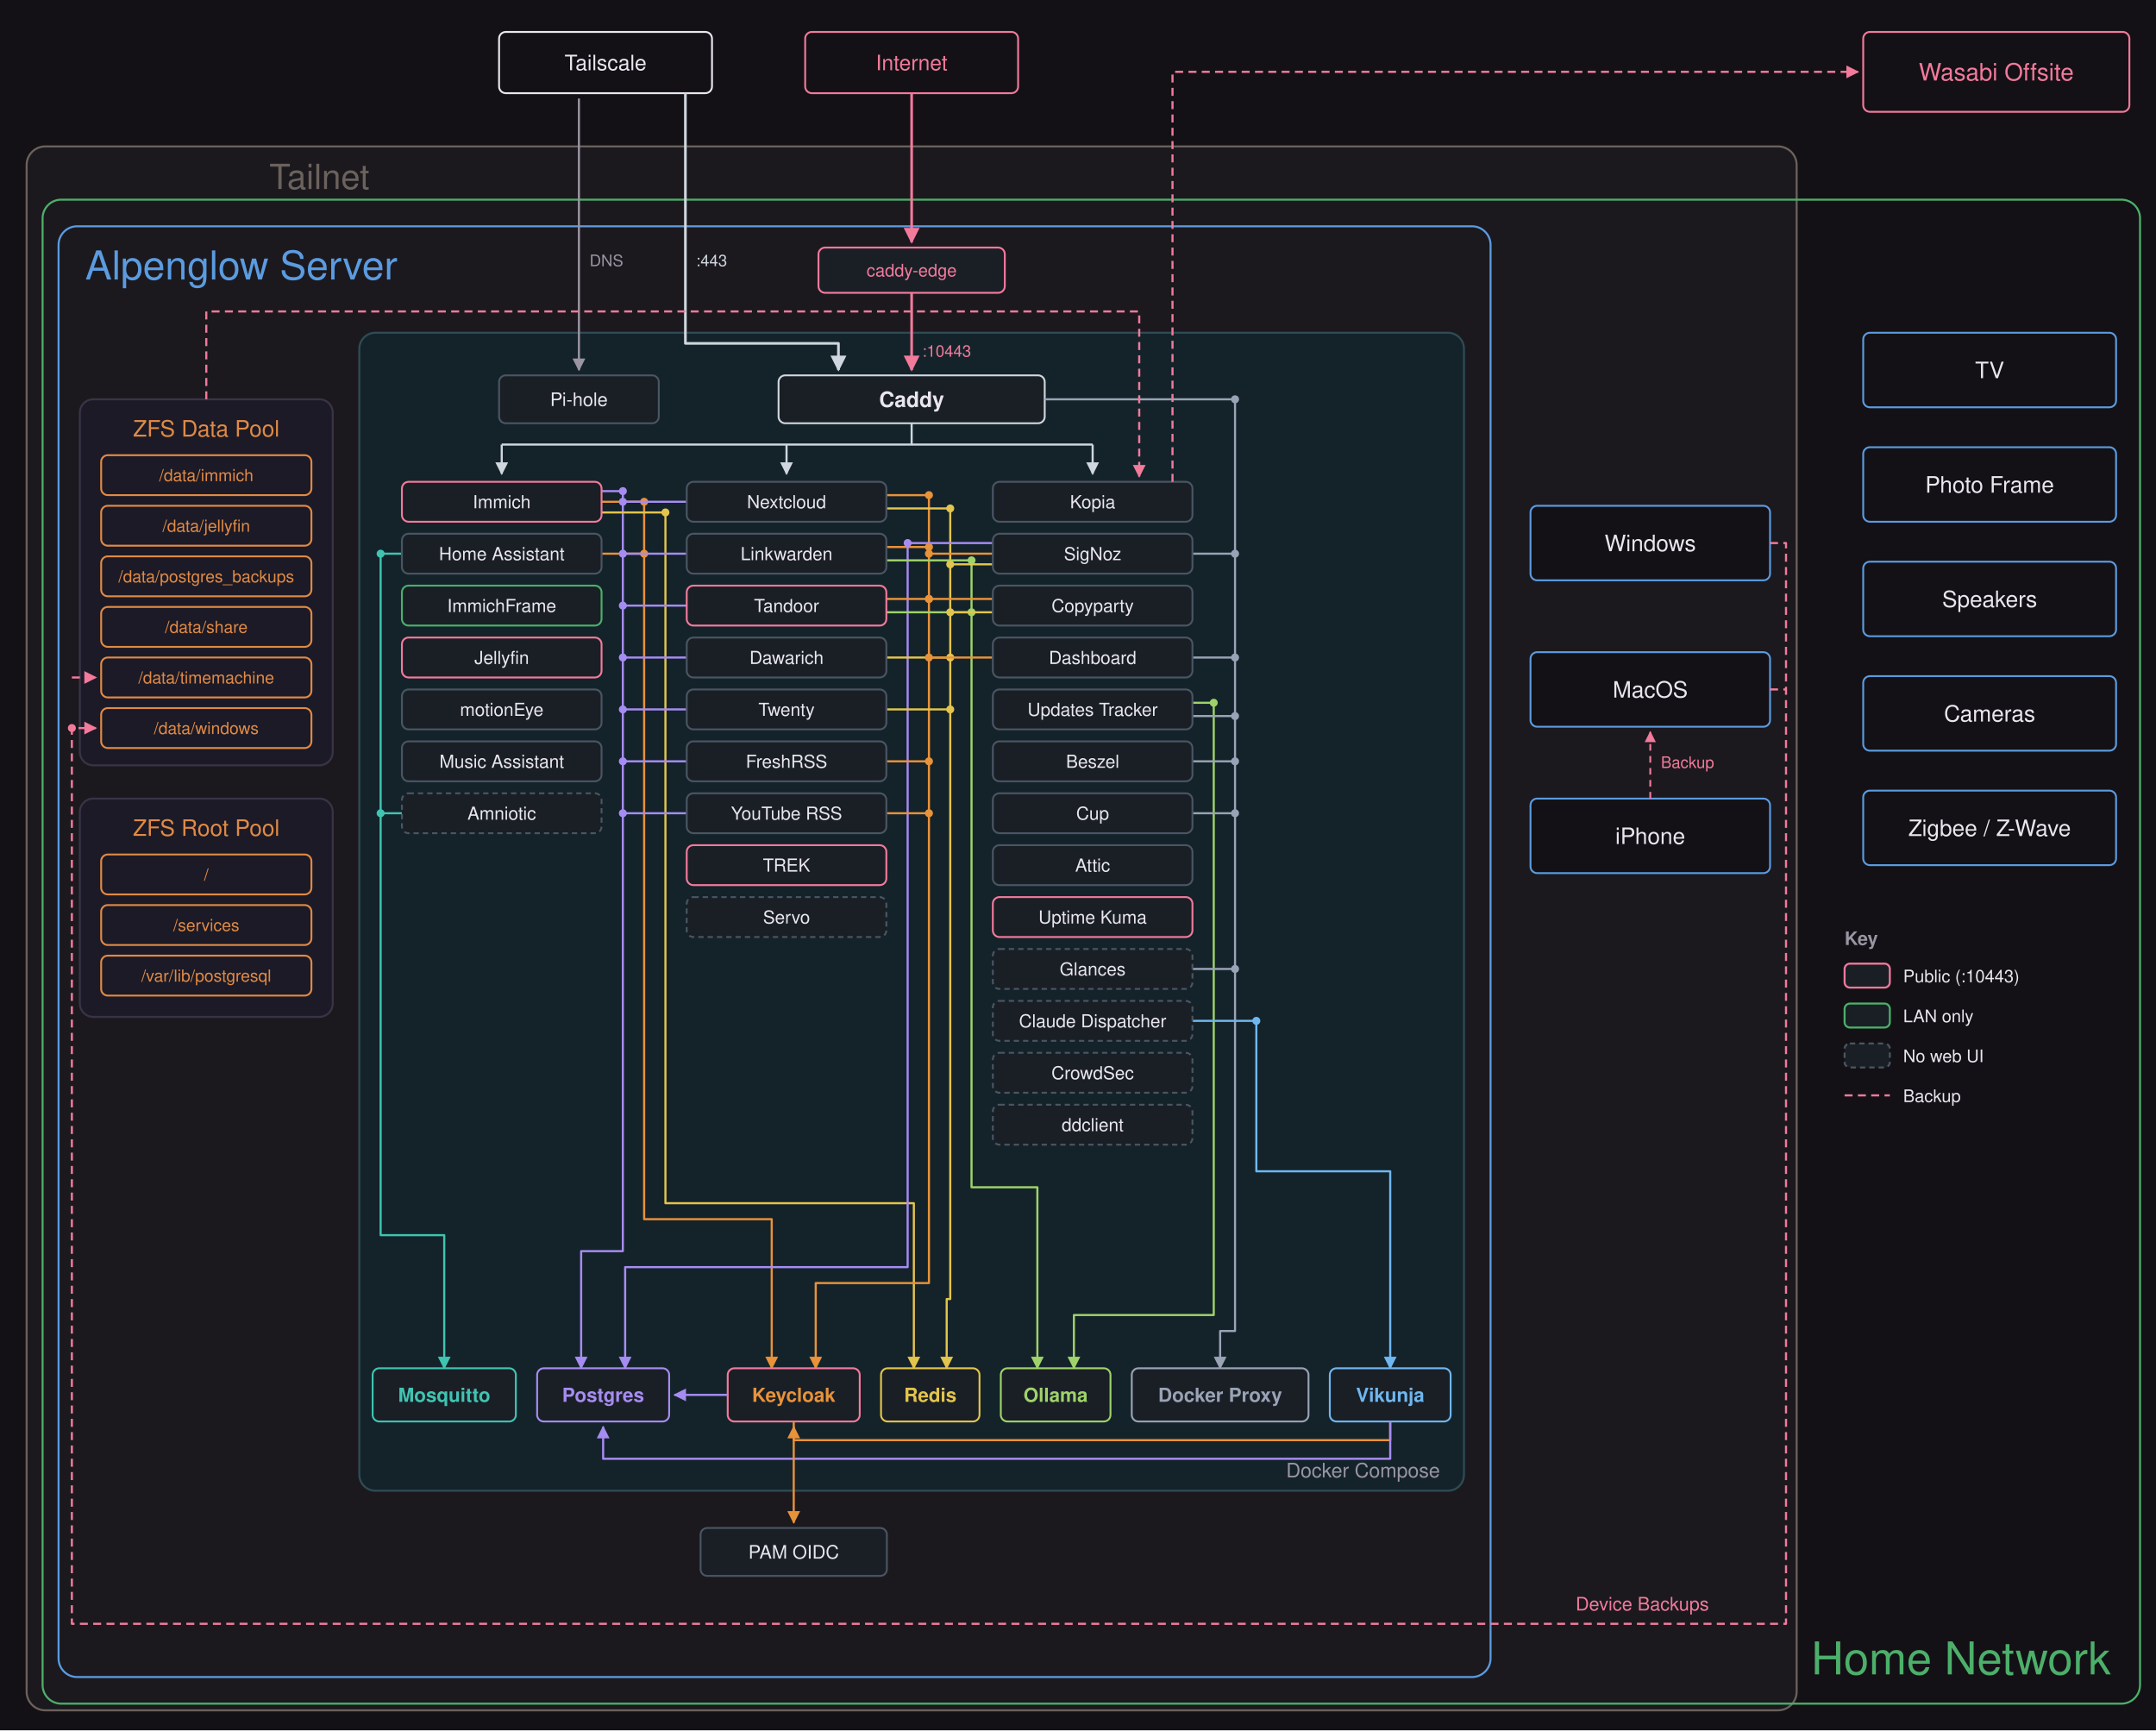
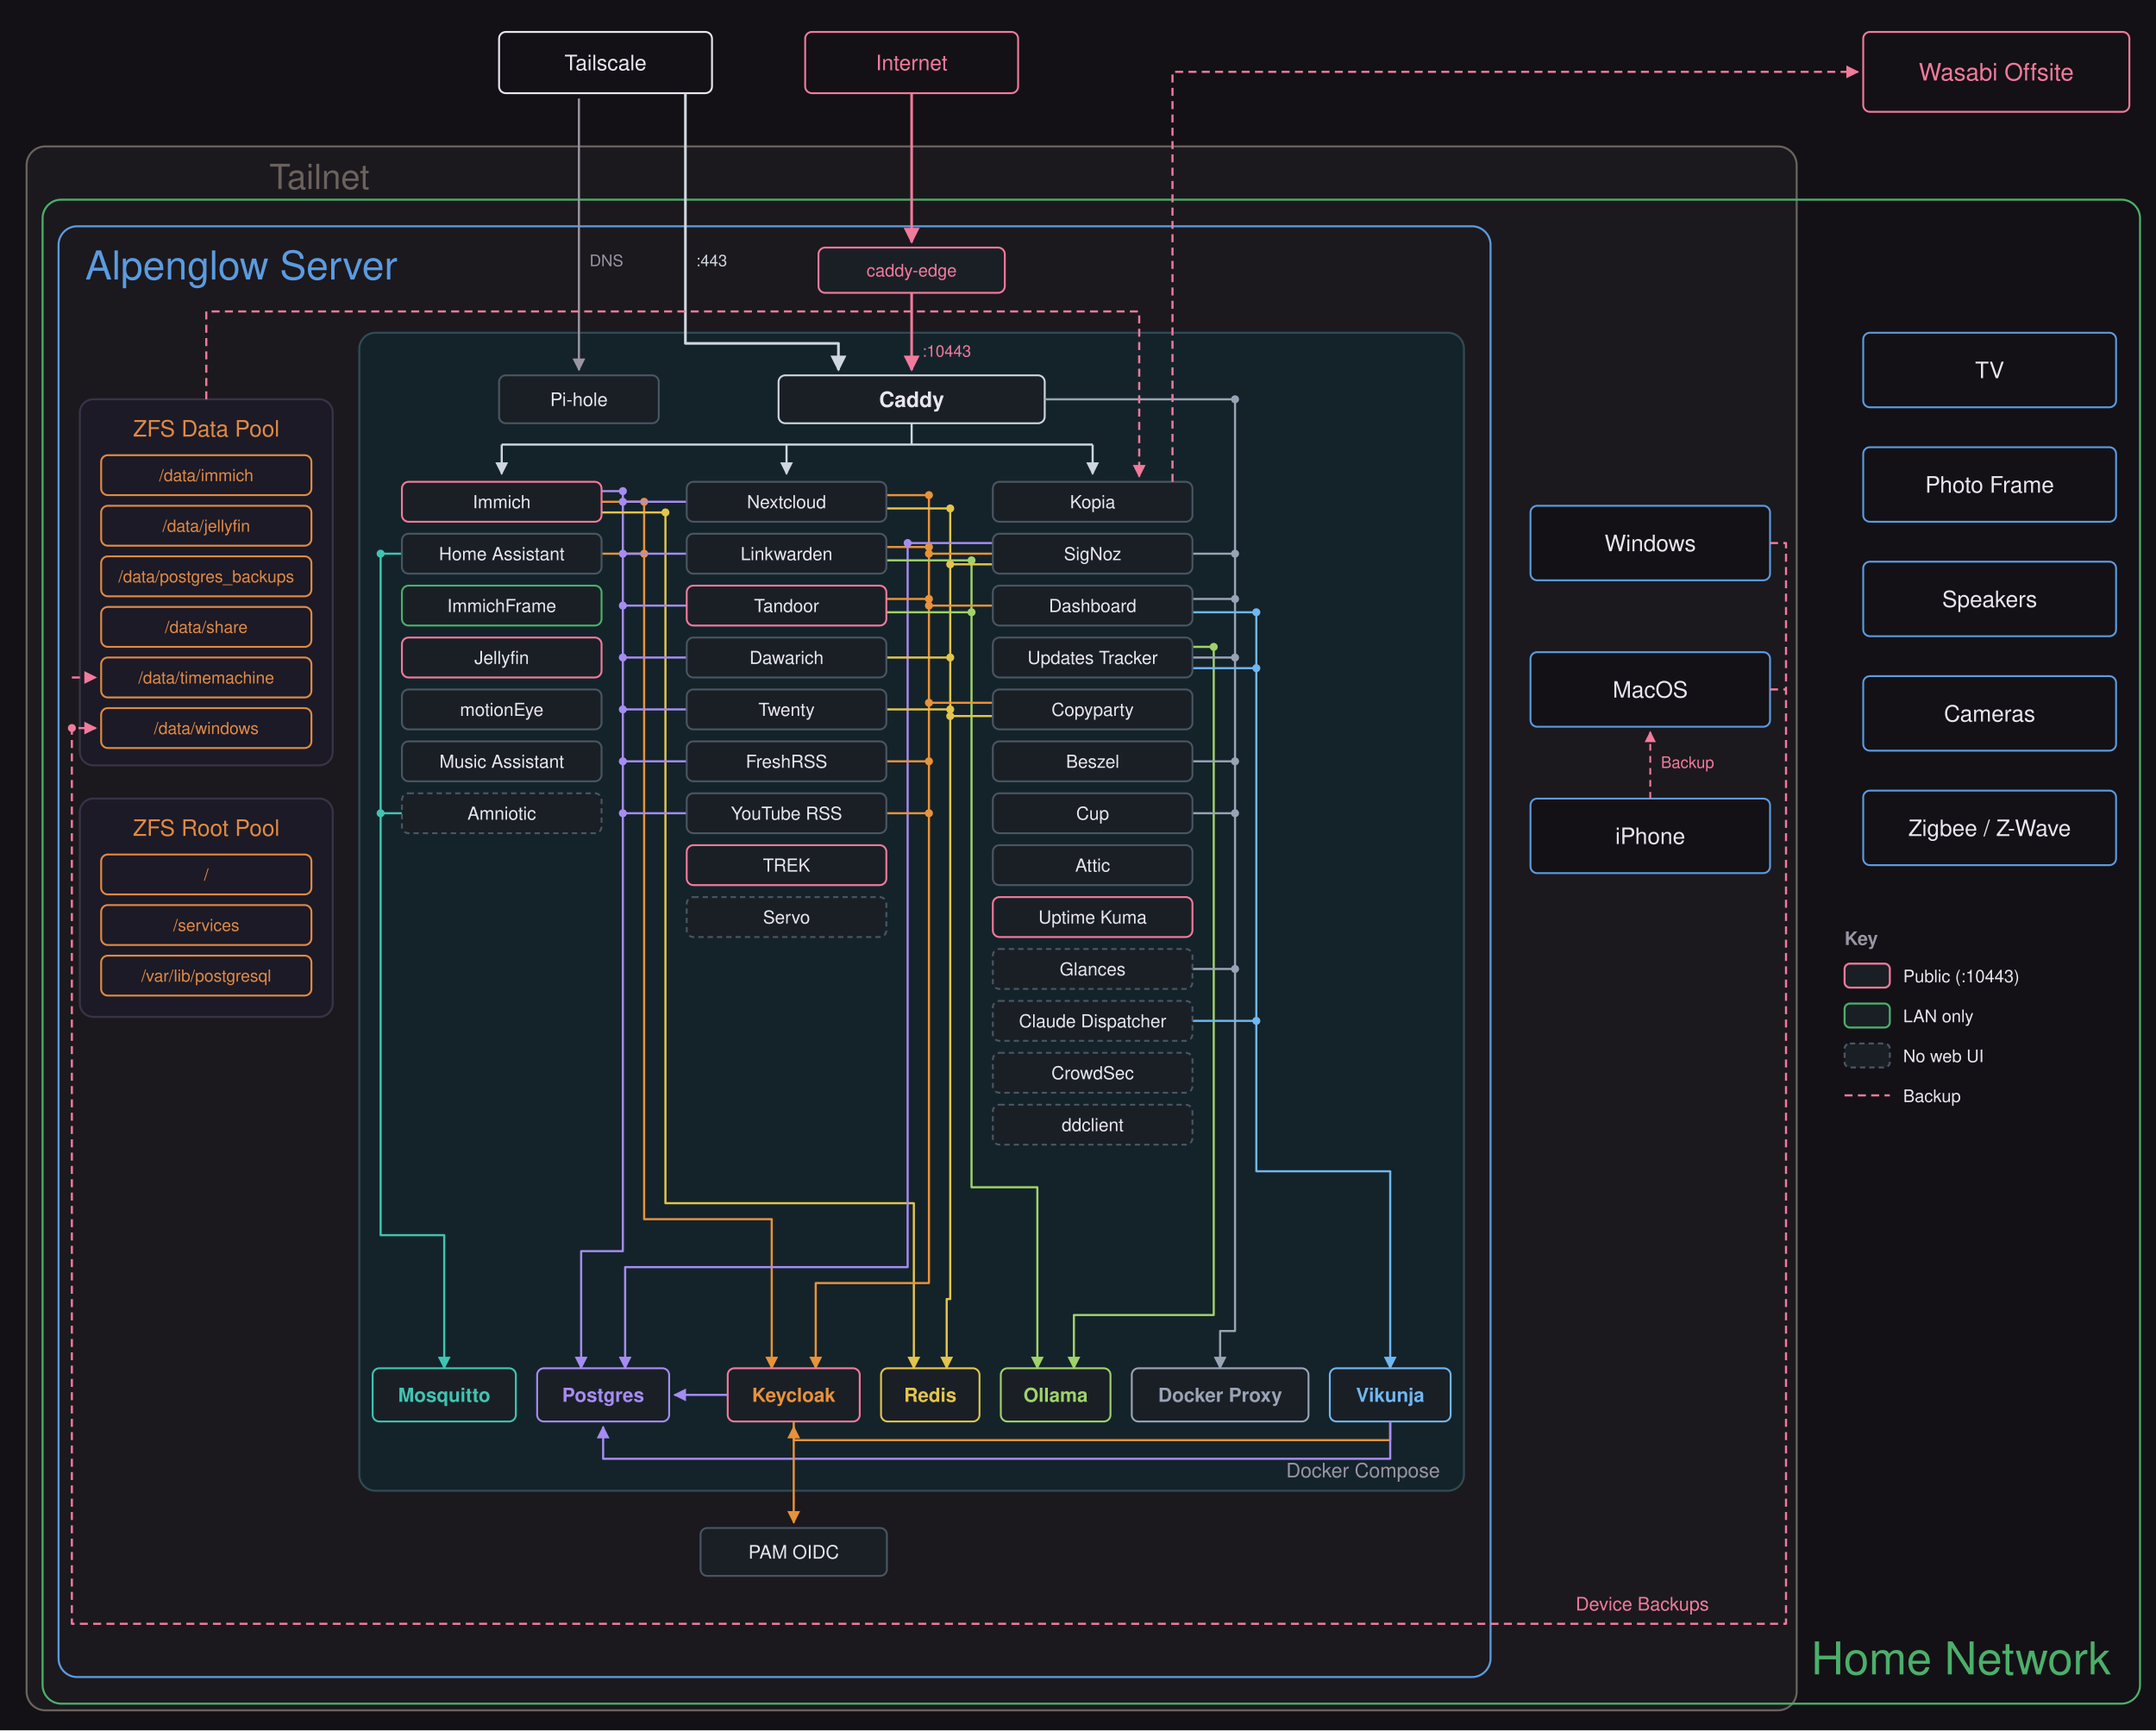
<svg xmlns="http://www.w3.org/2000/svg" viewBox="0 0 1620 1300" width="1620" height="1300" font-family="-apple-system, BlinkMacSystemFont, 'Segoe UI', Helvetica, Arial, sans-serif" role="img" aria-label="Alpenglow home server: network boundaries, services and their shared dependencies">
  <defs>
    <marker id="ah-40c4b2" viewBox="0 0 10 10" refX="9" refY="5" markerWidth="6" markerHeight="6" orient="auto-start-reverse">
      <path d="M0,0 L10,5 L0,10 z" fill="#40c4b2" />
    </marker>
    <marker id="ah-6fb7f0" viewBox="0 0 10 10" refX="9" refY="5" markerWidth="6" markerHeight="6" orient="auto-start-reverse">
      <path d="M0,0 L10,5 L0,10 z" fill="#6fb7f0" />
    </marker>
    <marker id="ah-9a94a3" viewBox="0 0 10 10" refX="9" refY="5" markerWidth="6" markerHeight="6" orient="auto-start-reverse">
      <path d="M0,0 L10,5 L0,10 z" fill="#9a94a3" />
    </marker>
    <marker id="ah-9aa3b5" viewBox="0 0 10 10" refX="9" refY="5" markerWidth="6" markerHeight="6" orient="auto-start-reverse">
      <path d="M0,0 L10,5 L0,10 z" fill="#9aa3b5" />
    </marker>
    <marker id="ah-9fd36a" viewBox="0 0 10 10" refX="9" refY="5" markerWidth="6" markerHeight="6" orient="auto-start-reverse">
      <path d="M0,0 L10,5 L0,10 z" fill="#9fd36a" />
    </marker>
    <marker id="ah-a68cf2" viewBox="0 0 10 10" refX="9" refY="5" markerWidth="6" markerHeight="6" orient="auto-start-reverse">
      <path d="M0,0 L10,5 L0,10 z" fill="#a68cf2" />
    </marker>
    <marker id="ah-cfd6de" viewBox="0 0 10 10" refX="9" refY="5" markerWidth="6" markerHeight="6" orient="auto-start-reverse">
      <path d="M0,0 L10,5 L0,10 z" fill="#cfd6de" />
    </marker>
    <marker id="ah-e3c44c" viewBox="0 0 10 10" refX="9" refY="5" markerWidth="6" markerHeight="6" orient="auto-start-reverse">
      <path d="M0,0 L10,5 L0,10 z" fill="#e3c44c" />
    </marker>
    <marker id="ah-e8923a" viewBox="0 0 10 10" refX="9" refY="5" markerWidth="6" markerHeight="6" orient="auto-start-reverse">
      <path d="M0,0 L10,5 L0,10 z" fill="#e8923a" />
    </marker>
    <marker id="ah-f27a9b" viewBox="0 0 10 10" refX="9" refY="5" markerWidth="6" markerHeight="6" orient="auto-start-reverse">
      <path d="M0,0 L10,5 L0,10 z" fill="#f27a9b" />
    </marker>
  </defs>
  <rect width="1620" height="1300" fill="#131116" />
  <rect x="20" y="110" width="1330" height="1175" rx="14" fill="#1b191e" stroke="#6b625c" stroke-width="1.5" />
  <text x="240" y="142" font-size="26" fill="#6b625c" text-anchor="middle" font-weight="400">Tailnet</text>
  <rect x="32" y="150" width="1576" height="1130" rx="14" fill="none" stroke="#4caf6a" stroke-width="1.5" />
  <text x="1586" y="1258" font-size="34" fill="#4caf6a" text-anchor="end" font-weight="400">Home Network</text>
  <rect x="44" y="170" width="1076" height="1090" rx="14" fill="none" stroke="#5b9be0" stroke-width="1.5" />
  <text x="64" y="210" font-size="30" fill="#5b9be0" text-anchor="start" font-weight="400">Alpenglow Server</text>
  <rect x="270" y="250" width="830" height="870" rx="12" fill="#14232a" stroke="#2f4b55" stroke-width="1.5" />
  <text x="1082" y="1110" font-size="15" fill="#9a94a3" text-anchor="end" font-weight="400">Docker Compose</text>
  <g class="el">
    <rect x="375" y="24" width="160" height="46" rx="5" fill="#131116" stroke="#e9e6ee" stroke-width="1.4" />
    <text x="455" y="52.76" font-size="16" fill="#e9e6ee" text-anchor="middle" font-weight="500">Tailscale</text>
  </g>
  <g class="el t-public">
    <rect x="605" y="24" width="160" height="46" rx="5" fill="#131116" stroke="#f27a9b" stroke-width="1.4" />
    <text x="685" y="52.76" font-size="16" fill="#f27a9b" text-anchor="middle" font-weight="500">Internet</text>
  </g>
  <g class="el t-backup">
    <rect x="1400" y="24" width="200" height="60" rx="5" fill="#131116" stroke="#f27a9b" stroke-width="1.4" />
    <text x="1500" y="60.48" font-size="18" fill="#f27a9b" text-anchor="middle" font-weight="500">Wasabi Offsite</text>
  </g>
  <g class="el t-backup">
    <rect x="60" y="300" width="190" height="275" rx="10" fill="#1c1a26" stroke="#3a3346" stroke-width="1.5" />
    <text x="155" y="328" font-size="17" fill="#e08a45" text-anchor="middle" font-weight="400">ZFS Data Pool</text>
  </g>
  <g class="el">
    <rect x="76" y="342" width="158" height="30" rx="5" fill="#1c1a26" stroke="#e08a45" stroke-width="1.4" />
    <text x="155" y="361.5" font-size="12.5" fill="#e08a45" text-anchor="middle" font-weight="400">/data/immich</text>
  </g>
  <g class="el" data-users="copyparty jellyfin music_assistant youtube_rss_manager">
    <rect x="76" y="380" width="158" height="30" rx="5" fill="#1c1a26" stroke="#e08a45" stroke-width="1.4" />
    <text x="155" y="399.5" font-size="12.5" fill="#e08a45" text-anchor="middle" font-weight="400">/data/jellyfin</text>
  </g>
  <g class="el" data-users="alpenglow_dashboard">
    <rect x="76" y="418" width="158" height="30" rx="5" fill="#1c1a26" stroke="#e08a45" stroke-width="1.4" />
    <text x="155" y="437.5" font-size="12.5" fill="#e08a45" text-anchor="middle" font-weight="400">/data/postgres_backups</text>
  </g>
  <g class="el" data-users="copyparty">
    <rect x="76" y="456" width="158" height="30" rx="5" fill="#1c1a26" stroke="#e08a45" stroke-width="1.4" />
    <text x="155" y="475.5" font-size="12.5" fill="#e08a45" text-anchor="middle" font-weight="400">/data/share</text>
  </g>
  <g class="el t-backup">
    <rect x="76" y="494" width="158" height="30" rx="5" fill="#1c1a26" stroke="#e08a45" stroke-width="1.4" />
    <text x="155" y="513.5" font-size="12.5" fill="#e08a45" text-anchor="middle" font-weight="400">/data/timemachine</text>
  </g>
  <g class="el t-backup">
    <rect x="76" y="532" width="158" height="30" rx="5" fill="#1c1a26" stroke="#e08a45" stroke-width="1.4" />
    <text x="155" y="551.5" font-size="12.5" fill="#e08a45" text-anchor="middle" font-weight="400">/data/windows</text>
  </g>
  <g class="el">
    <rect x="60" y="600" width="190" height="164" rx="10" fill="#1c1a26" stroke="#3a3346" stroke-width="1.5" />
    <text x="155" y="628" font-size="17" fill="#e08a45" text-anchor="middle" font-weight="400">ZFS Root Pool</text>
    <rect x="76" y="642" width="158" height="30" rx="5" fill="#1c1a26" stroke="#e08a45" stroke-width="1.4" />
    <text x="155" y="661.5" font-size="12.5" fill="#e08a45" text-anchor="middle" font-weight="400">/</text>
    <rect x="76" y="680" width="158" height="30" rx="5" fill="#1c1a26" stroke="#e08a45" stroke-width="1.4" />
    <text x="155" y="699.5" font-size="12.5" fill="#e08a45" text-anchor="middle" font-weight="400">/services</text>
    <rect x="76" y="718" width="158" height="30" rx="5" fill="#1c1a26" stroke="#e08a45" stroke-width="1.4" />
    <text x="155" y="737.5" font-size="12.5" fill="#e08a45" text-anchor="middle" font-weight="400">/var/lib/postgresql</text>
  </g>
  <g class="el t-public">
    <rect x="615" y="186" width="140" height="34" rx="5" fill="#1a1f26" stroke="#f27a9b" stroke-width="1.4" />
    <text x="685" y="207.68" font-size="13" fill="#f27a9b" text-anchor="middle" font-weight="500">caddy-edge</text>
    <path d="M685,70 L685,182" fill="none" stroke="#f27a9b" stroke-width="2" marker-end="url(#ah-f27a9b)" stroke-linejoin="round" />
    <path d="M685,220 L685,278" fill="none" stroke="#f27a9b" stroke-width="2" marker-end="url(#ah-f27a9b)" stroke-linejoin="round" />
    <text x="693" y="268" font-size="12" fill="#f27a9b" text-anchor="start" font-weight="400">:10443</text>
  </g>
  <g class="el">
    <path d="M515,70 L515,258 L630,258 L630,278" fill="none" stroke="#cfd6de" stroke-width="2" marker-end="url(#ah-cfd6de)" stroke-linejoin="round" />
    <text x="523" y="200" font-size="12" fill="#cfd6de" text-anchor="start" font-weight="400">:443</text>
  </g>
  <g class="el" data-svc="pihole" data-label="Pi-hole">
    <rect x="375" y="282" width="120" height="36" rx="5" fill="#1a1f26" stroke="#4a5563" stroke-width="1.4" />
    <text x="435" y="305.04" font-size="14" fill="#e9e6ee" text-anchor="middle" font-weight="500">Pi-hole</text>
  </g>
  <g class="el">
    <path d="M435,74 L435,278" fill="none" stroke="#9a94a3" stroke-width="1.6" marker-end="url(#ah-9a94a3)" stroke-linejoin="round" />
    <text x="443" y="200" font-size="12" fill="#9a94a3" text-anchor="start" font-weight="400">DNS</text>
  </g>
  <g class="el t-public t-docker-proxy" data-svc="caddy" data-label="Caddy" data-deps="docker-proxy">
    <rect x="585" y="282" width="200" height="36" rx="5" fill="#1a1f26" stroke="#cfd6de" stroke-width="1.4" />
    <text x="685" y="305.76" font-size="16" fill="#e9e6ee" text-anchor="middle" font-weight="600">Caddy</text>
  </g>
  <g class="el t-public">
    <path d="M685,318 L685,334" fill="none" stroke="#cfd6de" stroke-width="1.6" stroke-linejoin="round" />
    <path d="M377,334 L821,334" fill="none" stroke="#cfd6de" stroke-width="1.6" stroke-linejoin="round" />
    <path d="M377,334 L377,356" fill="none" stroke="#cfd6de" stroke-width="1.6" marker-end="url(#ah-cfd6de)" stroke-linejoin="round" />
    <path d="M591,334 L591,356" fill="none" stroke="#cfd6de" stroke-width="1.6" marker-end="url(#ah-cfd6de)" stroke-linejoin="round" />
    <path d="M821,334 L821,356" fill="none" stroke="#cfd6de" stroke-width="1.6" marker-end="url(#ah-cfd6de)" stroke-linejoin="round" />
  </g>
  <g class="el lane t-keycloak">
    <path d="M484,377 L484,916 L579.867,916 L579.867,1028" fill="none" stroke="#e8923a" stroke-width="1.6" marker-end="url(#ah-e8923a)" stroke-linejoin="round" />
  </g>
  <g class="el lane t-postgres">
    <path d="M468,369 L468,940 L436.667,940 L436.667,1028" fill="none" stroke="#a68cf2" stroke-width="1.6" marker-end="url(#ah-a68cf2)" stroke-linejoin="round" />
  </g>
  <g class="el lane t-redis">
    <path d="M500,385 L500,904 L686.667,904 L686.667,1028" fill="none" stroke="#e3c44c" stroke-width="1.6" marker-end="url(#ah-e3c44c)" stroke-linejoin="round" />
  </g>
  <g class="el lane t-mosquitto">
    <path d="M286,416 L286,928 L333.8,928 L333.8,1028" fill="none" stroke="#40c4b2" stroke-width="1.6" marker-end="url(#ah-40c4b2)" stroke-linejoin="round" />
  </g>
  <g class="el lane t-keycloak">
    <path d="M698,372 L698,964 L612.933,964 L612.933,1028" fill="none" stroke="#e8923a" stroke-width="1.6" marker-end="url(#ah-e8923a)" stroke-linejoin="round" />
  </g>
  <g class="el lane t-redis">
    <path d="M714,382 L714,976 L711.333,976 L711.333,1028" fill="none" stroke="#e3c44c" stroke-width="1.6" marker-end="url(#ah-e3c44c)" stroke-linejoin="round" />
  </g>
  <g class="el lane t-ollama">
    <path d="M730,421 L730,892 L779.467,892 L779.467,1028" fill="none" stroke="#9fd36a" stroke-width="1.6" marker-end="url(#ah-9fd36a)" stroke-linejoin="round" />
  </g>
  <g class="el lane t-docker-proxy">
    <path d="M928,300 L928,1000 L916.8,1000 L916.8,1028" fill="none" stroke="#9aa3b5" stroke-width="1.6" marker-end="url(#ah-9aa3b5)" stroke-linejoin="round" />
  </g>
  <g class="el lane t-postgres">
    <path d="M682,408 L682,952 L469.733,952 L469.733,1028" fill="none" stroke="#a68cf2" stroke-width="1.6" marker-end="url(#ah-a68cf2)" stroke-linejoin="round" />
  </g>
+   <g class="el lane t-vikunja">
+     <path d="M944,460 L944,880 L1044.6,880 L1044.6,1028" fill="none" stroke="#6fb7f0" stroke-width="1.6" marker-end="url(#ah-6fb7f0)" stroke-linejoin="round" />
+   </g>
  <g class="el lane t-ollama">
-     <path d="M912,528 L912,988 L806.933,988 L806.933,1028" fill="none" stroke="#9fd36a" stroke-width="1.6" marker-end="url(#ah-9fd36a)" stroke-linejoin="round" />
-   </g>
-   <g class="el lane t-vikunja">
-     <path d="M944,767 L944,880 L1044.6,880 L1044.6,1028" fill="none" stroke="#6fb7f0" stroke-width="1.6" marker-end="url(#ah-6fb7f0)" stroke-linejoin="round" />
+     <path d="M912,486 L912,988 L806.933,988 L806.933,1028" fill="none" stroke="#9fd36a" stroke-width="1.6" marker-end="url(#ah-9fd36a)" stroke-linejoin="round" />
  </g>
  <g class="el t-keycloak" data-svc="immich">
    <path d="M452,377 L484,377" fill="none" stroke="#e8923a" stroke-width="1.6" stroke-linejoin="round" />
    <circle cx="484" cy="377" r="3" fill="#e8923a" />
  </g>
  <g class="el t-postgres" data-svc="immich">
    <path d="M452,369 L468,369" fill="none" stroke="#a68cf2" stroke-width="1.6" stroke-linejoin="round" />
    <circle cx="468" cy="369" r="3" fill="#a68cf2" />
  </g>
  <g class="el t-redis" data-svc="immich">
    <path d="M452,385 L500,385" fill="none" stroke="#e3c44c" stroke-width="1.6" stroke-linejoin="round" />
    <circle cx="500" cy="385" r="3" fill="#e3c44c" />
  </g>
  <g class="el t-keycloak" data-svc="home_assistant">
    <path d="M452,416 L484,416" fill="none" stroke="#e8923a" stroke-width="1.6" stroke-linejoin="round" />
    <circle cx="484" cy="416" r="3" fill="#e8923a" />
  </g>
  <g class="el t-mosquitto" data-svc="home_assistant">
    <path d="M302,416 L286,416" fill="none" stroke="#40c4b2" stroke-width="1.6" stroke-linejoin="round" />
    <circle cx="286" cy="416" r="3" fill="#40c4b2" />
  </g>
  <g class="el t-mosquitto" data-svc="amniotic">
    <path d="M302,611 L286,611" fill="none" stroke="#40c4b2" stroke-width="1.6" stroke-linejoin="round" />
    <circle cx="286" cy="611" r="3" fill="#40c4b2" />
  </g>
  <g class="el t-keycloak" data-svc="nextcloud">
    <path d="M666,372 L698,372" fill="none" stroke="#e8923a" stroke-width="1.6" stroke-linejoin="round" />
    <circle cx="698" cy="372" r="3" fill="#e8923a" />
  </g>
  <g class="el t-postgres" data-svc="nextcloud">
    <path d="M516,377 L468,377" fill="none" stroke="#a68cf2" stroke-width="1.6" stroke-linejoin="round" />
    <circle cx="468" cy="377" r="3" fill="#a68cf2" />
  </g>
  <g class="el t-redis" data-svc="nextcloud">
    <path d="M666,382 L714,382" fill="none" stroke="#e3c44c" stroke-width="1.6" stroke-linejoin="round" />
    <circle cx="714" cy="382" r="3" fill="#e3c44c" />
  </g>
  <g class="el t-keycloak" data-svc="linkwarden">
    <path d="M666,411 L698,411" fill="none" stroke="#e8923a" stroke-width="1.6" stroke-linejoin="round" />
    <circle cx="698" cy="411" r="3" fill="#e8923a" />
  </g>
  <g class="el t-ollama" data-svc="linkwarden">
    <path d="M666,421 L730,421" fill="none" stroke="#9fd36a" stroke-width="1.6" stroke-linejoin="round" />
    <circle cx="730" cy="421" r="3" fill="#9fd36a" />
  </g>
  <g class="el t-postgres" data-svc="linkwarden">
    <path d="M516,416 L468,416" fill="none" stroke="#a68cf2" stroke-width="1.6" stroke-linejoin="round" />
    <circle cx="468" cy="416" r="3" fill="#a68cf2" />
  </g>
  <g class="el t-keycloak" data-svc="tandoor">
    <path d="M666,450 L698,450" fill="none" stroke="#e8923a" stroke-width="1.6" stroke-linejoin="round" />
    <circle cx="698" cy="450" r="3" fill="#e8923a" />
  </g>
  <g class="el t-ollama" data-svc="tandoor">
    <path d="M666,460 L730,460" fill="none" stroke="#9fd36a" stroke-width="1.6" stroke-linejoin="round" />
    <circle cx="730" cy="460" r="3" fill="#9fd36a" />
  </g>
  <g class="el t-postgres" data-svc="tandoor">
    <path d="M516,455 L468,455" fill="none" stroke="#a68cf2" stroke-width="1.6" stroke-linejoin="round" />
    <circle cx="468" cy="455" r="3" fill="#a68cf2" />
  </g>
  <g class="el t-postgres" data-svc="dawarich">
    <path d="M516,494 L468,494" fill="none" stroke="#a68cf2" stroke-width="1.6" stroke-linejoin="round" />
    <circle cx="468" cy="494" r="3" fill="#a68cf2" />
  </g>
  <g class="el t-redis" data-svc="dawarich">
    <path d="M666,494 L714,494" fill="none" stroke="#e3c44c" stroke-width="1.6" stroke-linejoin="round" />
    <circle cx="714" cy="494" r="3" fill="#e3c44c" />
  </g>
  <g class="el t-postgres" data-svc="twenty">
    <path d="M516,533 L468,533" fill="none" stroke="#a68cf2" stroke-width="1.6" stroke-linejoin="round" />
    <circle cx="468" cy="533" r="3" fill="#a68cf2" />
  </g>
  <g class="el t-redis" data-svc="twenty">
    <path d="M666,533 L714,533" fill="none" stroke="#e3c44c" stroke-width="1.6" stroke-linejoin="round" />
    <circle cx="714" cy="533" r="3" fill="#e3c44c" />
  </g>
  <g class="el t-keycloak" data-svc="freshrss">
    <path d="M666,572 L698,572" fill="none" stroke="#e8923a" stroke-width="1.6" stroke-linejoin="round" />
    <circle cx="698" cy="572" r="3" fill="#e8923a" />
  </g>
  <g class="el t-postgres" data-svc="freshrss">
    <path d="M516,572 L468,572" fill="none" stroke="#a68cf2" stroke-width="1.6" stroke-linejoin="round" />
    <circle cx="468" cy="572" r="3" fill="#a68cf2" />
  </g>
  <g class="el t-keycloak" data-svc="youtube_rss_manager">
    <path d="M666,611 L698,611" fill="none" stroke="#e8923a" stroke-width="1.6" stroke-linejoin="round" />
    <circle cx="698" cy="611" r="3" fill="#e8923a" />
  </g>
  <g class="el t-postgres" data-svc="youtube_rss_manager">
    <path d="M516,611 L468,611" fill="none" stroke="#a68cf2" stroke-width="1.6" stroke-linejoin="round" />
    <circle cx="468" cy="611" r="3" fill="#a68cf2" />
  </g>
  <g class="el t-docker-proxy" data-svc="signoz">
    <path d="M896,416 L928,416" fill="none" stroke="#9aa3b5" stroke-width="1.6" stroke-linejoin="round" />
    <circle cx="928" cy="416" r="3" fill="#9aa3b5" />
  </g>
  <g class="el t-keycloak" data-svc="signoz">
    <path d="M746,416 L698,416" fill="none" stroke="#e8923a" stroke-width="1.6" stroke-linejoin="round" />
    <circle cx="698" cy="416" r="3" fill="#e8923a" />
  </g>
  <g class="el t-postgres" data-svc="signoz">
    <path d="M746,408 L682,408" fill="none" stroke="#a68cf2" stroke-width="1.6" stroke-linejoin="round" />
    <circle cx="682" cy="408" r="3" fill="#a68cf2" />
  </g>
  <g class="el t-redis" data-svc="signoz">
    <path d="M746,424 L714,424" fill="none" stroke="#e3c44c" stroke-width="1.6" stroke-linejoin="round" />
    <circle cx="714" cy="424" r="3" fill="#e3c44c" />
  </g>
-   <g class="el t-keycloak" data-svc="copyparty">
-     <path d="M746,450 L698,450" fill="none" stroke="#e8923a" stroke-width="1.6" stroke-linejoin="round" />
-     <circle cx="698" cy="450" r="3" fill="#e8923a" />
-   </g>
-   <g class="el t-redis" data-svc="copyparty">
-     <path d="M746,460 L714,460" fill="none" stroke="#e3c44c" stroke-width="1.6" stroke-linejoin="round" />
-     <circle cx="714" cy="460" r="3" fill="#e3c44c" />
-   </g>
  <g class="el t-docker-proxy" data-svc="alpenglow_dashboard">
+     <path d="M896,450 L928,450" fill="none" stroke="#9aa3b5" stroke-width="1.6" stroke-linejoin="round" />
+     <circle cx="928" cy="450" r="3" fill="#9aa3b5" />
+   </g>
+   <g class="el t-keycloak" data-svc="alpenglow_dashboard">
+     <path d="M746,455 L698,455" fill="none" stroke="#e8923a" stroke-width="1.6" stroke-linejoin="round" />
+     <circle cx="698" cy="455" r="3" fill="#e8923a" />
+   </g>
+   <g class="el t-vikunja" data-svc="alpenglow_dashboard">
+     <path d="M896,460 L944,460" fill="none" stroke="#6fb7f0" stroke-width="1.6" stroke-linejoin="round" />
+     <circle cx="944" cy="460" r="3" fill="#6fb7f0" />
+   </g>
+   <g class="el t-docker-proxy" data-svc="updates-tracker">
    <path d="M896,494 L928,494" fill="none" stroke="#9aa3b5" stroke-width="1.6" stroke-linejoin="round" />
    <circle cx="928" cy="494" r="3" fill="#9aa3b5" />
  </g>
-   <g class="el t-keycloak" data-svc="alpenglow_dashboard">
-     <path d="M746,494 L698,494" fill="none" stroke="#e8923a" stroke-width="1.6" stroke-linejoin="round" />
-     <circle cx="698" cy="494" r="3" fill="#e8923a" />
-   </g>
-   <g class="el t-docker-proxy" data-svc="updates-tracker">
-     <path d="M896,538 L928,538" fill="none" stroke="#9aa3b5" stroke-width="1.6" stroke-linejoin="round" />
-     <circle cx="928" cy="538" r="3" fill="#9aa3b5" />
-   </g>
  <g class="el t-ollama" data-svc="updates-tracker">
-     <path d="M896,528 L912,528" fill="none" stroke="#9fd36a" stroke-width="1.6" stroke-linejoin="round" />
-     <circle cx="912" cy="528" r="3" fill="#9fd36a" />
+     <path d="M896,486 L912,486" fill="none" stroke="#9fd36a" stroke-width="1.6" stroke-linejoin="round" />
+     <circle cx="912" cy="486" r="3" fill="#9fd36a" />
+   </g>
+   <g class="el t-vikunja" data-svc="updates-tracker">
+     <path d="M896,502 L944,502" fill="none" stroke="#6fb7f0" stroke-width="1.6" stroke-linejoin="round" />
+     <circle cx="944" cy="502" r="3" fill="#6fb7f0" />
+   </g>
+   <g class="el t-keycloak" data-svc="copyparty">
+     <path d="M746,528 L698,528" fill="none" stroke="#e8923a" stroke-width="1.6" stroke-linejoin="round" />
+     <circle cx="698" cy="528" r="3" fill="#e8923a" />
+   </g>
+   <g class="el t-redis" data-svc="copyparty">
+     <path d="M746,538 L714,538" fill="none" stroke="#e3c44c" stroke-width="1.6" stroke-linejoin="round" />
+     <circle cx="714" cy="538" r="3" fill="#e3c44c" />
  </g>
  <g class="el t-docker-proxy" data-svc="beszel">
    <path d="M896,572 L928,572" fill="none" stroke="#9aa3b5" stroke-width="1.6" stroke-linejoin="round" />
    <circle cx="928" cy="572" r="3" fill="#9aa3b5" />
  </g>
  <g class="el t-docker-proxy" data-svc="cup">
    <path d="M896,611 L928,611" fill="none" stroke="#9aa3b5" stroke-width="1.6" stroke-linejoin="round" />
    <circle cx="928" cy="611" r="3" fill="#9aa3b5" />
  </g>
  <g class="el t-docker-proxy" data-svc="glances">
    <path d="M896,728 L928,728" fill="none" stroke="#9aa3b5" stroke-width="1.6" stroke-linejoin="round" />
    <circle cx="928" cy="728" r="3" fill="#9aa3b5" />
  </g>
  <g class="el t-vikunja" data-svc="claude-dispatcher">
    <path d="M896,767 L944,767" fill="none" stroke="#6fb7f0" stroke-width="1.6" stroke-linejoin="round" />
    <circle cx="944" cy="767" r="3" fill="#6fb7f0" />
  </g>
  <g class="el t-docker-proxy" data-svc="caddy">
    <path d="M785,300 L928,300" fill="none" stroke="#9aa3b5" stroke-width="1.6" stroke-linejoin="round" />
    <circle cx="928" cy="300" r="3" fill="#9aa3b5" />
  </g>
  <g class="el svc t-keycloak t-postgres t-redis t-public" data-svc="immich" data-label="Immich" data-deps="keycloak postgres redis">
    <rect x="302" y="362" width="150" height="30" rx="5" fill="#1a1f26" stroke="#f27a9b" stroke-width="1.4" />
    <text x="377" y="381.86" font-size="13.5" fill="#e9e6ee" text-anchor="middle" font-weight="500">Immich</text>
  </g>
  <g class="el svc t-keycloak t-mosquitto" data-svc="home_assistant" data-label="Home Assistant" data-deps="keycloak mosquitto">
    <rect x="302" y="401" width="150" height="30" rx="5" fill="#1a1f26" stroke="#4a5563" stroke-width="1.4" />
    <text x="377" y="420.86" font-size="13.5" fill="#e9e6ee" text-anchor="middle" font-weight="500">Home Assistant</text>
  </g>
  <g class="el svc" data-svc="immichframe" data-label="ImmichFrame">
    <rect x="302" y="440" width="150" height="30" rx="5" fill="#1a1f26" stroke="#4caf6a" stroke-width="1.4" />
    <text x="377" y="459.86" font-size="13.5" fill="#e9e6ee" text-anchor="middle" font-weight="500">ImmichFrame</text>
  </g>
  <g class="el svc t-public" data-svc="jellyfin" data-label="Jellyfin">
    <rect x="302" y="479" width="150" height="30" rx="5" fill="#1a1f26" stroke="#f27a9b" stroke-width="1.4" />
    <text x="377" y="498.86" font-size="13.5" fill="#e9e6ee" text-anchor="middle" font-weight="500">Jellyfin</text>
  </g>
  <g class="el svc" data-svc="motioneye" data-label="motionEye">
    <rect x="302" y="518" width="150" height="30" rx="5" fill="#1a1f26" stroke="#4a5563" stroke-width="1.4" />
    <text x="377" y="537.86" font-size="13.5" fill="#e9e6ee" text-anchor="middle" font-weight="500">motionEye</text>
  </g>
  <g class="el svc" data-svc="music_assistant" data-label="Music Assistant">
    <rect x="302" y="557" width="150" height="30" rx="5" fill="#1a1f26" stroke="#4a5563" stroke-width="1.4" />
    <text x="377" y="576.86" font-size="13.5" fill="#e9e6ee" text-anchor="middle" font-weight="500">Music Assistant</text>
  </g>
  <g class="el svc t-mosquitto" data-svc="amniotic" data-label="Amniotic" data-deps="mosquitto">
    <rect x="302" y="596" width="150" height="30" rx="5" fill="#1a1f26" stroke="#4a5563" stroke-width="1.4" stroke-dasharray="4 3" />
    <text x="377" y="615.86" font-size="13.5" fill="#e9e6ee" text-anchor="middle" font-weight="500">Amniotic</text>
  </g>
  <g class="el svc t-keycloak t-postgres t-redis" data-svc="nextcloud" data-label="Nextcloud" data-deps="keycloak postgres redis">
    <rect x="516" y="362" width="150" height="30" rx="5" fill="#1a1f26" stroke="#4a5563" stroke-width="1.4" />
    <text x="591" y="381.86" font-size="13.5" fill="#e9e6ee" text-anchor="middle" font-weight="500">Nextcloud</text>
  </g>
  <g class="el svc t-keycloak t-ollama t-postgres" data-svc="linkwarden" data-label="Linkwarden" data-deps="keycloak ollama postgres">
    <rect x="516" y="401" width="150" height="30" rx="5" fill="#1a1f26" stroke="#4a5563" stroke-width="1.4" />
    <text x="591" y="420.86" font-size="13.5" fill="#e9e6ee" text-anchor="middle" font-weight="500">Linkwarden</text>
  </g>
  <g class="el svc t-keycloak t-ollama t-postgres t-public" data-svc="tandoor" data-label="Tandoor" data-deps="keycloak ollama postgres">
    <rect x="516" y="440" width="150" height="30" rx="5" fill="#1a1f26" stroke="#f27a9b" stroke-width="1.4" />
    <text x="591" y="459.86" font-size="13.5" fill="#e9e6ee" text-anchor="middle" font-weight="500">Tandoor</text>
  </g>
  <g class="el svc t-postgres t-redis" data-svc="dawarich" data-label="Dawarich" data-deps="postgres redis">
    <rect x="516" y="479" width="150" height="30" rx="5" fill="#1a1f26" stroke="#4a5563" stroke-width="1.4" />
    <text x="591" y="498.86" font-size="13.5" fill="#e9e6ee" text-anchor="middle" font-weight="500">Dawarich</text>
  </g>
  <g class="el svc t-postgres t-redis" data-svc="twenty" data-label="Twenty" data-deps="postgres redis">
    <rect x="516" y="518" width="150" height="30" rx="5" fill="#1a1f26" stroke="#4a5563" stroke-width="1.4" />
    <text x="591" y="537.86" font-size="13.5" fill="#e9e6ee" text-anchor="middle" font-weight="500">Twenty</text>
  </g>
  <g class="el svc t-keycloak t-postgres" data-svc="freshrss" data-label="FreshRSS" data-deps="keycloak postgres">
    <rect x="516" y="557" width="150" height="30" rx="5" fill="#1a1f26" stroke="#4a5563" stroke-width="1.4" />
    <text x="591" y="576.86" font-size="13.5" fill="#e9e6ee" text-anchor="middle" font-weight="500">FreshRSS</text>
  </g>
  <g class="el svc t-keycloak t-postgres" data-svc="youtube_rss_manager" data-label="YouTube RSS" data-deps="keycloak postgres">
    <rect x="516" y="596" width="150" height="30" rx="5" fill="#1a1f26" stroke="#4a5563" stroke-width="1.4" />
    <text x="591" y="615.86" font-size="13.5" fill="#e9e6ee" text-anchor="middle" font-weight="500">YouTube RSS</text>
  </g>
  <g class="el svc t-public" data-svc="trek" data-label="TREK">
    <rect x="516" y="635" width="150" height="30" rx="5" fill="#1a1f26" stroke="#f27a9b" stroke-width="1.4" />
    <text x="591" y="654.86" font-size="13.5" fill="#e9e6ee" text-anchor="middle" font-weight="500">TREK</text>
  </g>
  <g class="el svc" data-svc="servo_bot" data-label="Servo">
    <rect x="516" y="674" width="150" height="30" rx="5" fill="#1a1f26" stroke="#4a5563" stroke-width="1.4" stroke-dasharray="4 3" />
    <text x="591" y="693.86" font-size="13.5" fill="#e9e6ee" text-anchor="middle" font-weight="500">Servo</text>
  </g>
  <g class="el svc t-backup" data-svc="kopia" data-label="Kopia">
    <rect x="746" y="362" width="150" height="30" rx="5" fill="#1a1f26" stroke="#4a5563" stroke-width="1.4" />
    <text x="821" y="381.86" font-size="13.5" fill="#e9e6ee" text-anchor="middle" font-weight="500">Kopia</text>
  </g>
  <g class="el svc t-docker-proxy t-keycloak t-postgres t-redis" data-svc="signoz" data-label="SigNoz" data-deps="docker-proxy keycloak postgres redis">
    <rect x="746" y="401" width="150" height="30" rx="5" fill="#1a1f26" stroke="#4a5563" stroke-width="1.4" />
    <text x="821" y="420.86" font-size="13.5" fill="#e9e6ee" text-anchor="middle" font-weight="500">SigNoz</text>
  </g>
+   <g class="el svc t-docker-proxy t-keycloak t-vikunja" data-svc="alpenglow_dashboard" data-label="Dashboard" data-deps="docker-proxy keycloak vikunja">
+     <rect x="746" y="440" width="150" height="30" rx="5" fill="#1a1f26" stroke="#4a5563" stroke-width="1.4" />
+     <text x="821" y="459.86" font-size="13.5" fill="#e9e6ee" text-anchor="middle" font-weight="500">Dashboard</text>
+   </g>
+   <g class="el svc t-docker-proxy t-ollama t-vikunja" data-svc="updates-tracker" data-label="Updates Tracker" data-deps="docker-proxy ollama vikunja">
+     <rect x="746" y="479" width="150" height="30" rx="5" fill="#1a1f26" stroke="#4a5563" stroke-width="1.4" />
+     <text x="821" y="498.86" font-size="13.5" fill="#e9e6ee" text-anchor="middle" font-weight="500">Updates Tracker</text>
+   </g>
  <g class="el svc t-keycloak t-redis" data-svc="copyparty" data-label="Copyparty" data-deps="keycloak redis">
-     <rect x="746" y="440" width="150" height="30" rx="5" fill="#1a1f26" stroke="#4a5563" stroke-width="1.4" />
-     <text x="821" y="459.86" font-size="13.5" fill="#e9e6ee" text-anchor="middle" font-weight="500">Copyparty</text>
-   </g>
-   <g class="el svc t-docker-proxy t-keycloak" data-svc="alpenglow_dashboard" data-label="Dashboard" data-deps="docker-proxy keycloak">
-     <rect x="746" y="479" width="150" height="30" rx="5" fill="#1a1f26" stroke="#4a5563" stroke-width="1.4" />
-     <text x="821" y="498.86" font-size="13.5" fill="#e9e6ee" text-anchor="middle" font-weight="500">Dashboard</text>
-   </g>
-   <g class="el svc t-docker-proxy t-ollama" data-svc="updates-tracker" data-label="Updates Tracker" data-deps="docker-proxy ollama">
    <rect x="746" y="518" width="150" height="30" rx="5" fill="#1a1f26" stroke="#4a5563" stroke-width="1.4" />
-     <text x="821" y="537.86" font-size="13.5" fill="#e9e6ee" text-anchor="middle" font-weight="500">Updates Tracker</text>
+     <text x="821" y="537.86" font-size="13.5" fill="#e9e6ee" text-anchor="middle" font-weight="500">Copyparty</text>
  </g>
  <g class="el svc t-docker-proxy" data-svc="beszel" data-label="Beszel" data-deps="docker-proxy">
    <rect x="746" y="557" width="150" height="30" rx="5" fill="#1a1f26" stroke="#4a5563" stroke-width="1.4" />
    <text x="821" y="576.86" font-size="13.5" fill="#e9e6ee" text-anchor="middle" font-weight="500">Beszel</text>
  </g>
  <g class="el svc t-docker-proxy" data-svc="cup" data-label="Cup" data-deps="docker-proxy">
    <rect x="746" y="596" width="150" height="30" rx="5" fill="#1a1f26" stroke="#4a5563" stroke-width="1.4" />
    <text x="821" y="615.86" font-size="13.5" fill="#e9e6ee" text-anchor="middle" font-weight="500">Cup</text>
  </g>
  <g class="el svc" data-svc="attic" data-label="Attic">
    <rect x="746" y="635" width="150" height="30" rx="5" fill="#1a1f26" stroke="#4a5563" stroke-width="1.4" />
    <text x="821" y="654.86" font-size="13.5" fill="#e9e6ee" text-anchor="middle" font-weight="500">Attic</text>
  </g>
  <g class="el svc t-public" data-svc="uptime_kuma" data-label="Uptime Kuma">
    <rect x="746" y="674" width="150" height="30" rx="5" fill="#1a1f26" stroke="#f27a9b" stroke-width="1.4" />
    <text x="821" y="693.86" font-size="13.5" fill="#e9e6ee" text-anchor="middle" font-weight="500">Uptime Kuma</text>
  </g>
  <g class="el svc t-docker-proxy" data-svc="glances" data-label="Glances" data-deps="docker-proxy">
    <rect x="746" y="713" width="150" height="30" rx="5" fill="#1a1f26" stroke="#4a5563" stroke-width="1.4" stroke-dasharray="4 3" />
    <text x="821" y="732.86" font-size="13.5" fill="#e9e6ee" text-anchor="middle" font-weight="500">Glances</text>
  </g>
  <g class="el svc t-vikunja" data-svc="claude-dispatcher" data-label="Claude Dispatcher" data-deps="vikunja">
    <rect x="746" y="752" width="150" height="30" rx="5" fill="#1a1f26" stroke="#4a5563" stroke-width="1.4" stroke-dasharray="4 3" />
    <text x="821" y="771.86" font-size="13.5" fill="#e9e6ee" text-anchor="middle" font-weight="500">Claude Dispatcher</text>
  </g>
  <g class="el svc" data-svc="crowdsec" data-label="CrowdSec">
    <rect x="746" y="791" width="150" height="30" rx="5" fill="#1a1f26" stroke="#4a5563" stroke-width="1.4" stroke-dasharray="4 3" />
    <text x="821" y="810.86" font-size="13.5" fill="#e9e6ee" text-anchor="middle" font-weight="500">CrowdSec</text>
  </g>
  <g class="el svc" data-svc="ddclient" data-label="ddclient">
    <rect x="746" y="830" width="150" height="30" rx="5" fill="#1a1f26" stroke="#4a5563" stroke-width="1.4" stroke-dasharray="4 3" />
    <text x="821" y="849.86" font-size="13.5" fill="#e9e6ee" text-anchor="middle" font-weight="500">ddclient</text>
  </g>
  <g class="el backend t-mosquitto" data-label="Mosquitto" data-deps="mosquitto">
    <rect x="280" y="1028" width="107.6" height="40" rx="5" fill="#1a1f26" stroke="#40c4b2" stroke-width="1.4" />
    <text x="333.8" y="1053.22" font-size="14.5" fill="#40c4b2" text-anchor="middle" font-weight="600">Mosquitto</text>
  </g>
  <g class="el backend t-postgres" data-label="Postgres" data-deps="postgres">
    <rect x="403.6" y="1028" width="99.2" height="40" rx="5" fill="#1a1f26" stroke="#a68cf2" stroke-width="1.4" />
    <text x="453.2" y="1053.22" font-size="14.5" fill="#a68cf2" text-anchor="middle" font-weight="600">Postgres</text>
  </g>
  <g class="el backend t-keycloak t-public t-postgres" data-label="Keycloak SSO" data-deps="keycloak">
    <rect x="546.8" y="1028" width="99.2" height="40" rx="5" fill="#1a1f26" stroke="#f27a9b" stroke-width="1.4" />
    <text x="596.4" y="1053.22" font-size="14.5" fill="#e8923a" text-anchor="middle" font-weight="600">Keycloak</text>
  </g>
  <g class="el backend t-redis" data-label="Redis" data-deps="redis">
    <rect x="662" y="1028" width="74" height="40" rx="5" fill="#1a1f26" stroke="#e3c44c" stroke-width="1.4" />
    <text x="699" y="1053.22" font-size="14.5" fill="#e3c44c" text-anchor="middle" font-weight="600">Redis</text>
  </g>
  <g class="el backend t-ollama" data-label="Ollama" data-deps="ollama">
    <rect x="752" y="1028" width="82.4" height="40" rx="5" fill="#1a1f26" stroke="#9fd36a" stroke-width="1.4" />
    <text x="793.2" y="1053.22" font-size="14.5" fill="#9fd36a" text-anchor="middle" font-weight="600">Ollama</text>
  </g>
  <g class="el backend t-docker-proxy" data-label="Docker API" data-deps="docker-proxy">
    <rect x="850.4" y="1028" width="132.8" height="40" rx="5" fill="#1a1f26" stroke="#9aa3b5" stroke-width="1.4" />
    <text x="916.8" y="1053.22" font-size="14.5" fill="#9aa3b5" text-anchor="middle" font-weight="600">Docker Proxy</text>
  </g>
  <g class="el backend t-vikunja t-keycloak t-postgres" data-label="Vikunja" data-deps="vikunja">
    <rect x="999.2" y="1028" width="90.8" height="40" rx="5" fill="#1a1f26" stroke="#6fb7f0" stroke-width="1.4" />
    <text x="1044.6" y="1053.22" font-size="14.5" fill="#6fb7f0" text-anchor="middle" font-weight="600">Vikunja</text>
  </g>
  <g class="el t-keycloak t-postgres">
    <path d="M546.8,1048 L506.8,1048" fill="none" stroke="#a68cf2" stroke-width="1.6" marker-end="url(#ah-a68cf2)" stroke-linejoin="round" />
  </g>
  <g class="el t-vikunja t-keycloak">
    <path d="M1044.6,1068 L1044.6,1082 L596.4,1082 L596.4,1072" fill="none" stroke="#e8923a" stroke-width="1.6" marker-end="url(#ah-e8923a)" stroke-linejoin="round" />
  </g>
  <g class="el t-vikunja t-postgres">
    <path d="M1044.6,1068 L1044.6,1096 L453.2,1096 L453.2,1072" fill="none" stroke="#a68cf2" stroke-width="1.6" marker-end="url(#ah-a68cf2)" stroke-linejoin="round" />
  </g>
  <g class="el t-keycloak">
    <rect x="526.4" y="1148" width="140" height="36" rx="5" fill="#1a1f26" stroke="#4a5563" stroke-width="1.4" />
    <text x="596.4" y="1171.04" font-size="14" fill="#e9e6ee" text-anchor="middle" font-weight="500">PAM OIDC</text>
    <path d="M596.4,1068 L596.4,1144" fill="none" stroke="#e8923a" stroke-width="1.6" marker-end="url(#ah-e8923a)" stroke-linejoin="round" />
  </g>
  <g class="el t-backup">
    <path d="M155,300 L155,234 L856,234 L856,358" fill="none" stroke="#f27a9b" stroke-width="1.6" stroke-dasharray="6 4" marker-end="url(#ah-f27a9b)" stroke-linejoin="round" />
    <path d="M881,362 L881,54 L1396,54" fill="none" stroke="#f27a9b" stroke-width="1.6" stroke-dasharray="6 4" marker-end="url(#ah-f27a9b)" stroke-linejoin="round" />
  </g>
  <g class="el t-backup">
    <rect x="1150" y="380" width="180" height="56" rx="5" fill="#131116" stroke="#5b9be0" stroke-width="1.4" />
    <text x="1240" y="414.12" font-size="17" fill="#e9e6ee" text-anchor="middle" font-weight="400">Windows</text>
    <rect x="1150" y="490" width="180" height="56" rx="5" fill="#131116" stroke="#5b9be0" stroke-width="1.4" />
    <text x="1240" y="524.12" font-size="17" fill="#e9e6ee" text-anchor="middle" font-weight="400">MacOS</text>
    <rect x="1150" y="600" width="180" height="56" rx="5" fill="#131116" stroke="#5b9be0" stroke-width="1.4" />
    <text x="1240" y="634.12" font-size="17" fill="#e9e6ee" text-anchor="middle" font-weight="400">iPhone</text>
    <path d="M1240,600 L1240,550" fill="none" stroke="#f27a9b" stroke-width="1.4" stroke-dasharray="5 4" marker-end="url(#ah-f27a9b)" stroke-linejoin="round" />
    <text x="1248" y="577" font-size="12" fill="#f27a9b" text-anchor="start" font-weight="400">Backup</text>
    <path d="M1330,408 L1342,408 L1342,1220 L54,1220 L54,547 L72,547" fill="none" stroke="#f27a9b" stroke-width="1.6" stroke-dasharray="6 4" marker-end="url(#ah-f27a9b)" stroke-linejoin="round" />
    <circle cx="54" cy="547" r="3" fill="#f27a9b" />
    <path d="M1330,518 L1342,518" fill="none" stroke="#f27a9b" stroke-width="1.6" stroke-dasharray="6 4" stroke-linejoin="round" />
    <path d="M54,509 L72,509" fill="none" stroke="#f27a9b" stroke-width="1.6" stroke-dasharray="6 4" marker-end="url(#ah-f27a9b)" stroke-linejoin="round" />
    <text x="1234" y="1210" font-size="14" fill="#f27a9b" text-anchor="middle" font-weight="400">Device Backups</text>
  </g>
  <g class="el">
    <rect x="1400" y="250" width="190" height="56" rx="5" fill="#131116" stroke="#5b9be0" stroke-width="1.4" />
    <text x="1495" y="284.12" font-size="17" fill="#e9e6ee" text-anchor="middle" font-weight="400">TV</text>
  </g>
  <g class="el">
    <rect x="1400" y="336" width="190" height="56" rx="5" fill="#131116" stroke="#5b9be0" stroke-width="1.4" />
    <text x="1495" y="370.12" font-size="17" fill="#e9e6ee" text-anchor="middle" font-weight="400">Photo Frame</text>
  </g>
  <g class="el">
    <rect x="1400" y="422" width="190" height="56" rx="5" fill="#131116" stroke="#5b9be0" stroke-width="1.4" />
    <text x="1495" y="456.12" font-size="17" fill="#e9e6ee" text-anchor="middle" font-weight="400">Speakers</text>
  </g>
  <g class="el">
    <rect x="1400" y="508" width="190" height="56" rx="5" fill="#131116" stroke="#5b9be0" stroke-width="1.4" />
    <text x="1495" y="542.12" font-size="17" fill="#e9e6ee" text-anchor="middle" font-weight="400">Cameras</text>
  </g>
  <g class="el">
    <rect x="1400" y="594" width="190" height="56" rx="5" fill="#131116" stroke="#5b9be0" stroke-width="1.4" />
    <text x="1495" y="628.12" font-size="17" fill="#e9e6ee" text-anchor="middle" font-weight="400">Zigbee / Z-Wave</text>
  </g>
  <text x="1386" y="710" font-size="14" fill="#9a94a3" text-anchor="start" font-weight="600">Key</text>
  <rect x="1386" y="724" width="34" height="18" rx="4" fill="#1a1f26" stroke="#f27a9b" stroke-width="1.5" />
  <text x="1430" y="738" font-size="13" fill="#e9e6ee" text-anchor="start" font-weight="400">Public (:10443)</text>
  <rect x="1386" y="754" width="34" height="18" rx="4" fill="#1a1f26" stroke="#4caf6a" stroke-width="1.5" />
  <text x="1430" y="768" font-size="13" fill="#e9e6ee" text-anchor="start" font-weight="400">LAN only</text>
  <rect x="1386" y="784" width="34" height="18" rx="4" fill="#1a1f26" stroke="#4a5563" stroke-width="1.5" stroke-dasharray="4 3" />
  <text x="1430" y="798" font-size="13" fill="#e9e6ee" text-anchor="start" font-weight="400">No web UI</text>
  <path d="M1386,823 L1420,823" fill="none" stroke="#f27a9b" stroke-width="1.6" stroke-dasharray="6 4" stroke-linejoin="round" />
  <text x="1430" y="828" font-size="13" fill="#e9e6ee" text-anchor="start" font-weight="400">Backup</text>
</svg>
